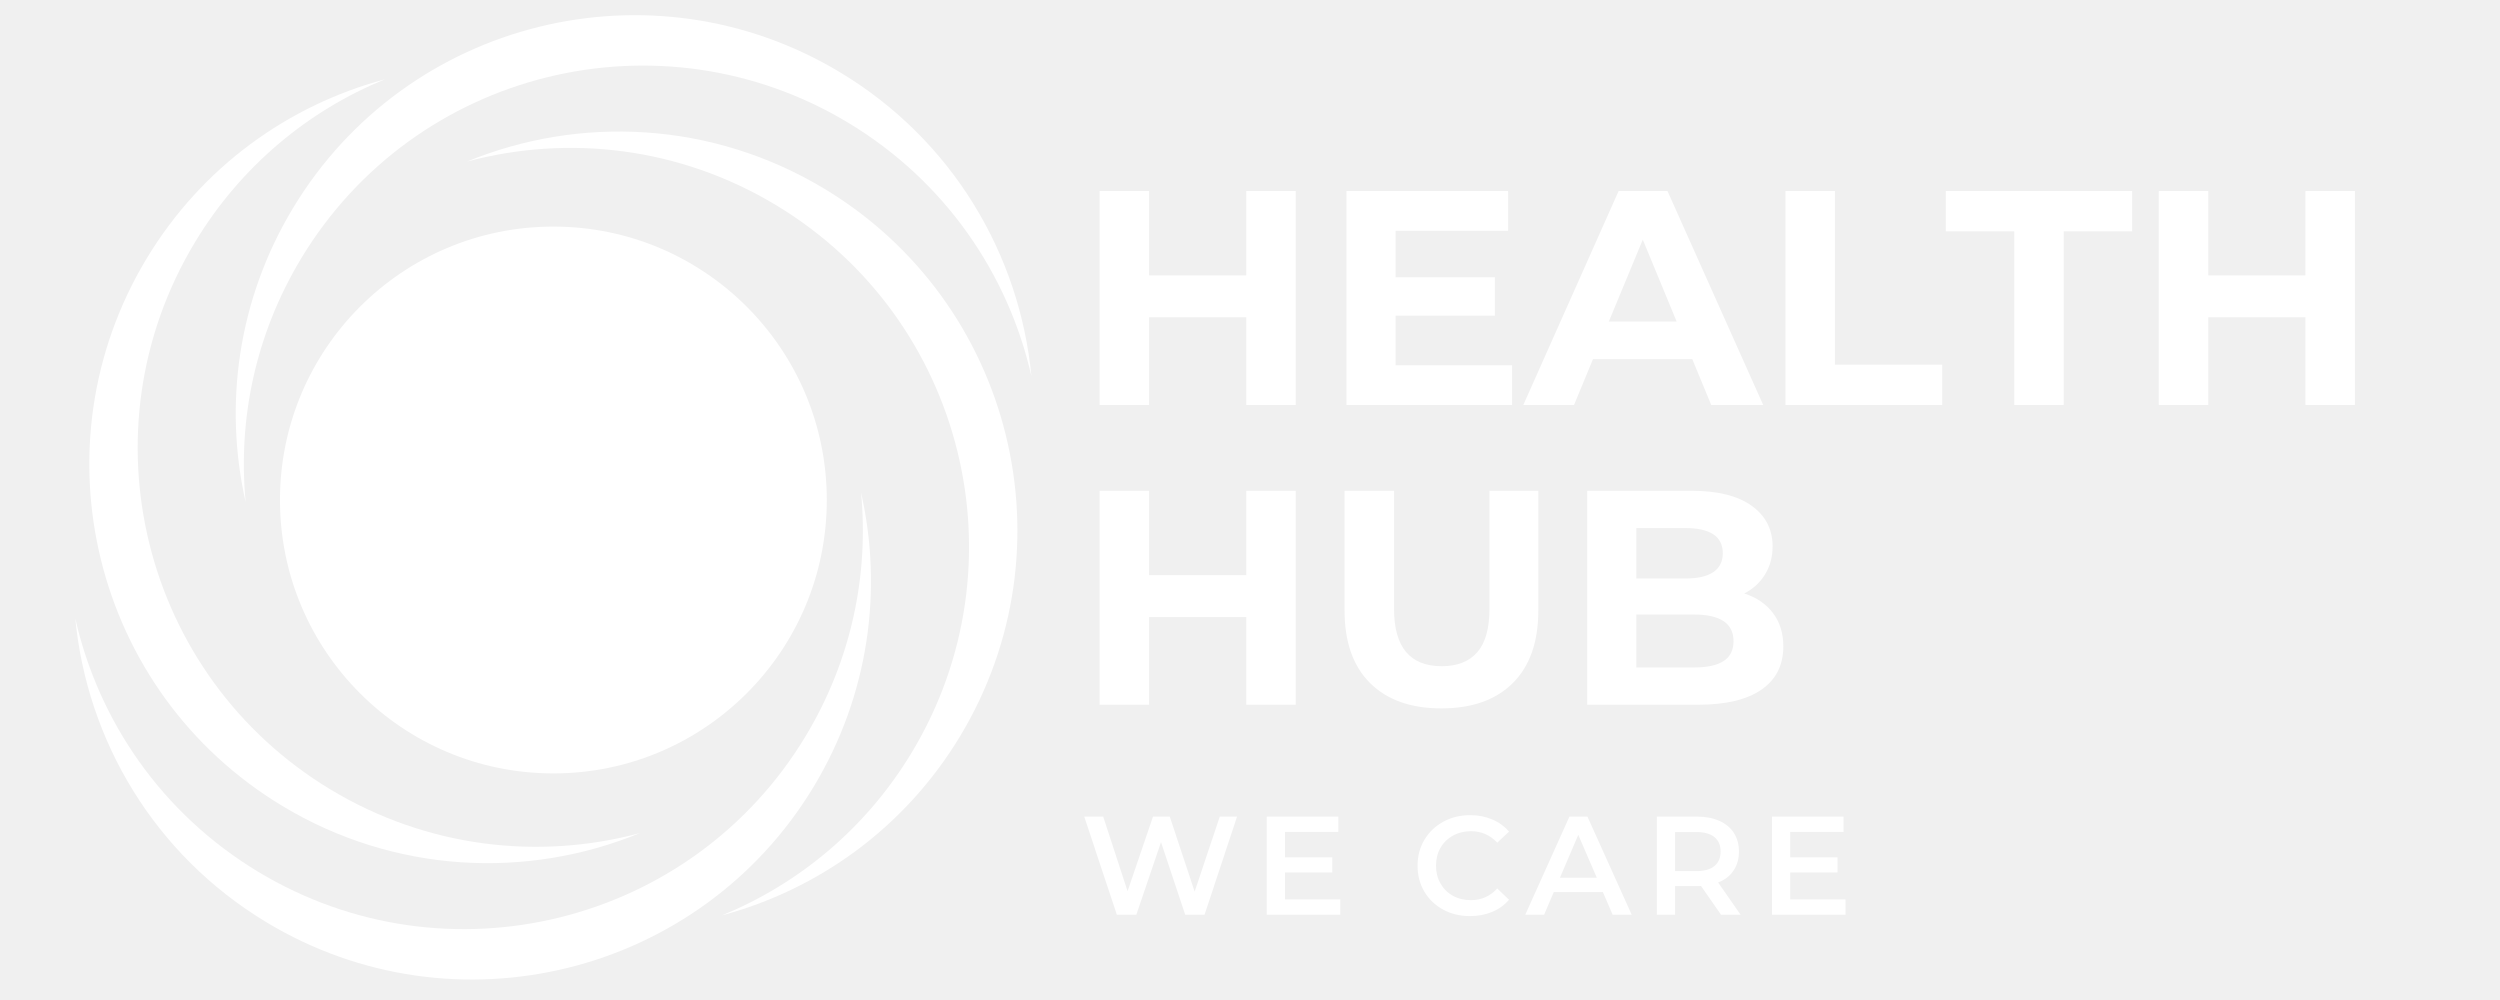
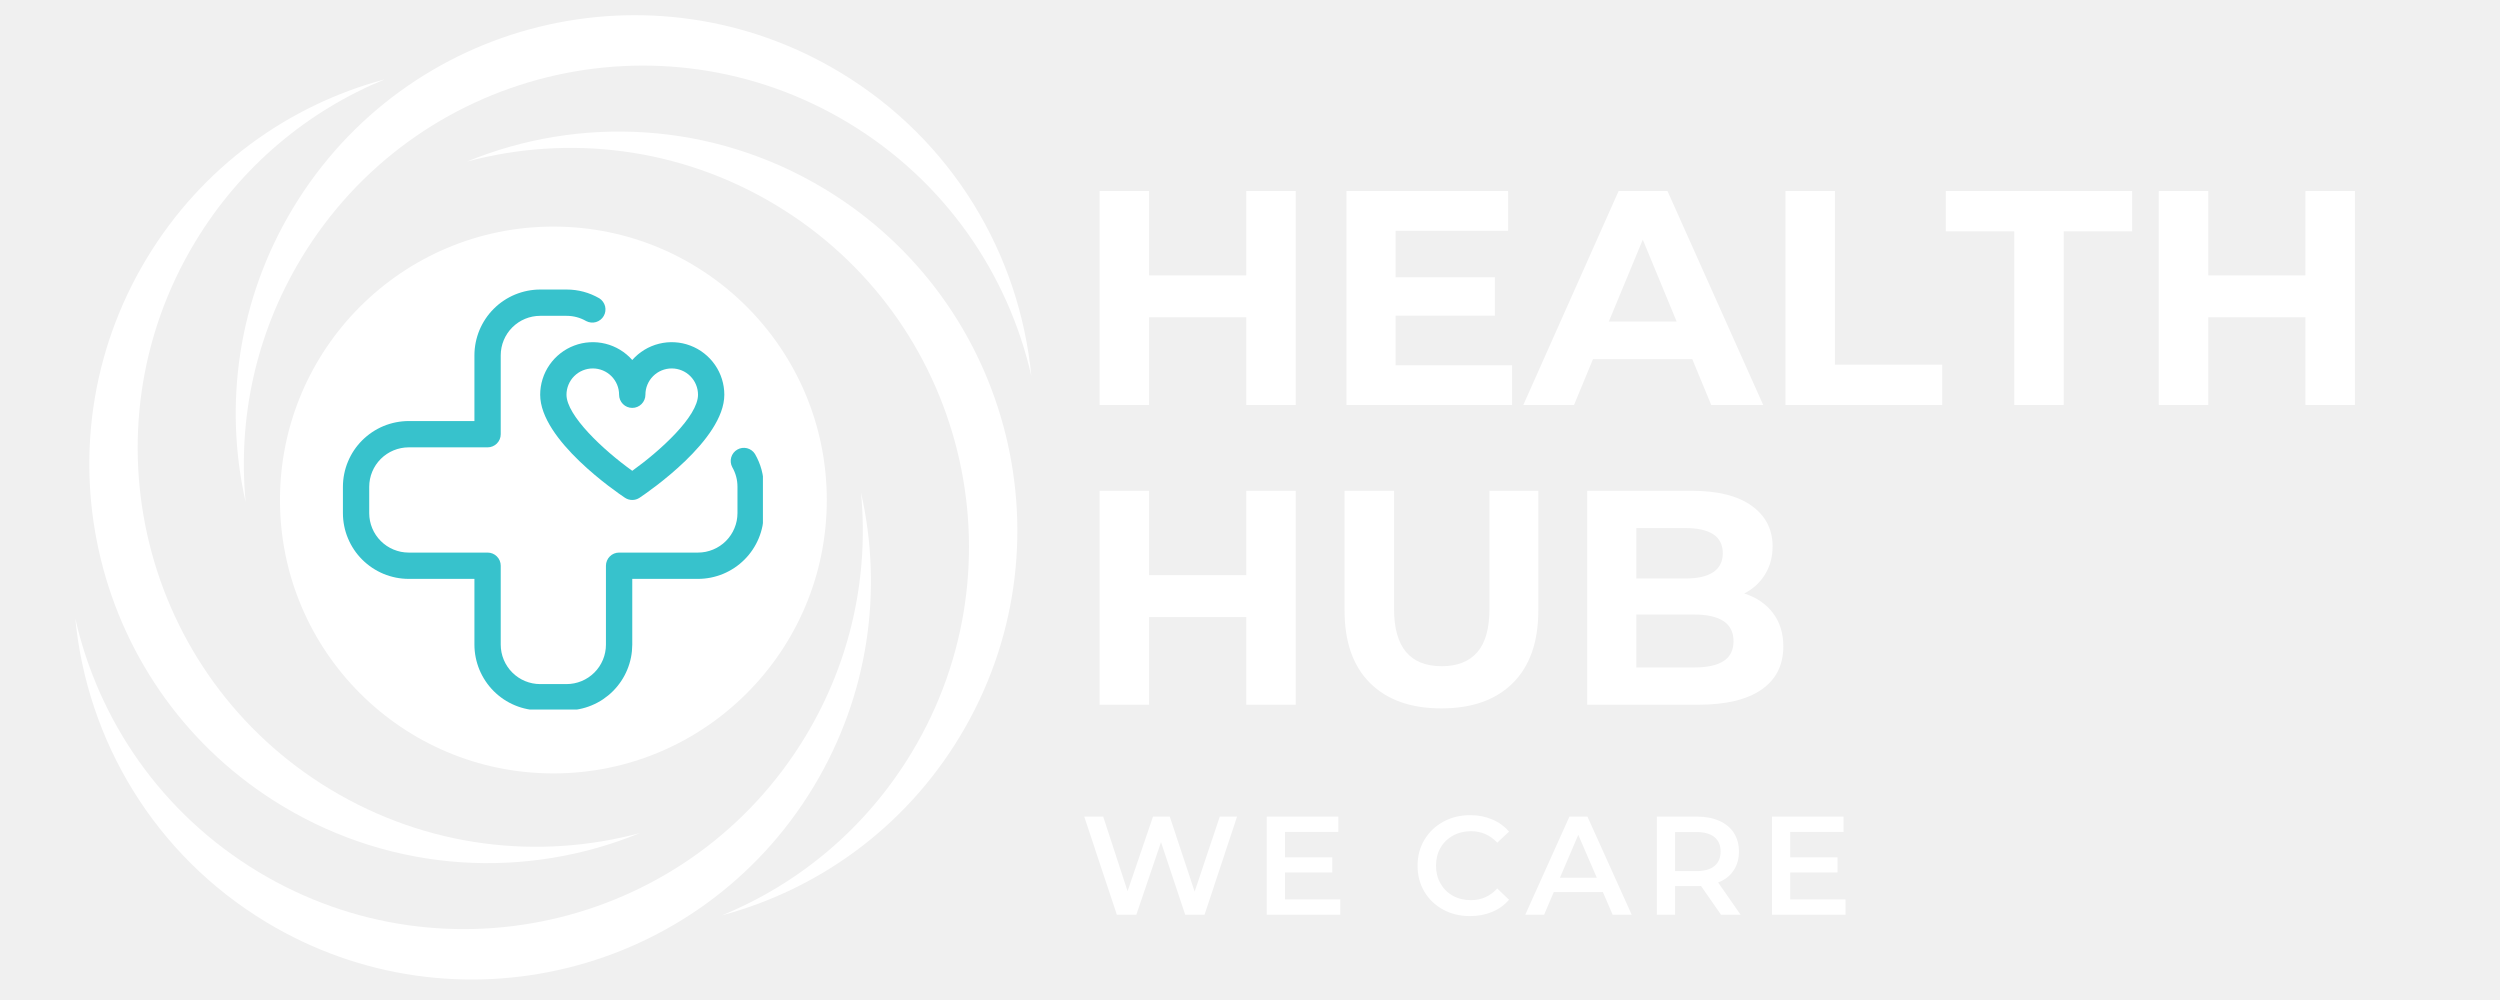
<svg xmlns="http://www.w3.org/2000/svg" width="500" zoomAndPan="magnify" viewBox="0 0 375 150" height="200" preserveAspectRatio="xMidYMid meet" version="1.0">
  <defs>
    <g />
-     <clipPath id="ef7f7f18e6">
-       <path d="M 35.344 2.379 L 154.711 2.379 L 154.711 75.387 L 35.344 75.387 Z M 35.344 2.379 " clip-rule="nonzero" />
+     <clipPath id="fd9dae2691">
+       <path d="M 35.344 2.383 L 154.703 2.383 L 154.703 75.387 L 35.344 75.387 Z M 35.344 2.383 " clip-rule="nonzero" />
    </clipPath>
-     <clipPath id="9c2af27122">
+     <clipPath id="7db092968a">
      <path d="M 41.996 33.988 L 124.02 33.988 L 124.02 116.012 L 41.996 116.012 Z M 41.996 33.988 " clip-rule="nonzero" />
    </clipPath>
-     <clipPath id="63f6c24b6f">
+     <clipPath id="4cb801c5ac">
      <path d="M 83.008 33.988 C 60.355 33.988 41.996 52.352 41.996 75 C 41.996 97.648 60.355 116.012 83.008 116.012 C 105.656 116.012 124.02 97.648 124.02 75 C 124.02 52.352 105.656 33.988 83.008 33.988 Z M 83.008 33.988 " clip-rule="nonzero" />
    </clipPath>
-     <clipPath id="51ccdae6bb">
-       <path d="M 51.438 43.43 L 114.52 43.43 L 114.52 106.512 L 51.438 106.512 Z M 51.438 43.43 " clip-rule="nonzero" />
+     <clipPath id="ecf2512d5f">
+       <path d="M 51.438 43.43 L 114.438 43.43 L 114.438 106.43 L 51.438 106.43 Z M 51.438 43.43 " clip-rule="nonzero" />
    </clipPath>
  </defs>
  <g fill="#ffffff" fill-opacity="1">
    <g transform="translate(161.1266, 60.74502)">
      <g>
        <path d="M 33.234 -32.094 L 33.234 0 L 25.812 0 L 25.812 -13.156 L 11.234 -13.156 L 11.234 0 L 3.812 0 L 3.812 -32.094 L 11.234 -32.094 L 11.234 -19.438 L 25.812 -19.438 L 25.812 -32.094 Z M 33.234 -32.094 " />
      </g>
    </g>
  </g>
  <g fill="#ffffff" fill-opacity="1">
    <g transform="translate(198.1535, 60.74502)">
      <g>
        <path d="M 28.656 -5.953 L 28.656 0 L 3.812 0 L 3.812 -32.094 L 28.062 -32.094 L 28.062 -26.125 L 11.188 -26.125 L 11.188 -19.156 L 26.078 -19.156 L 26.078 -13.391 L 11.188 -13.391 L 11.188 -5.953 Z M 28.656 -5.953 " />
      </g>
    </g>
  </g>
  <g fill="#ffffff" fill-opacity="1">
    <g transform="translate(228.9023, 60.74502)">
      <g>
        <path d="M 24.938 -6.875 L 10.047 -6.875 L 7.203 0 L -0.406 0 L 13.891 -32.094 L 21.219 -32.094 L 35.578 0 L 27.781 0 Z M 22.594 -12.516 L 17.516 -24.797 L 12.422 -12.516 Z M 22.594 -12.516 " />
      </g>
    </g>
  </g>
  <g fill="#ffffff" fill-opacity="1">
    <g transform="translate(264.0045, 60.74502)">
      <g>
        <path d="M 3.812 -32.094 L 11.234 -32.094 L 11.234 -6.047 L 27.328 -6.047 L 27.328 0 L 3.812 0 Z M 3.812 -32.094 " />
      </g>
    </g>
  </g>
  <g fill="#ffffff" fill-opacity="1">
-     <g transform="translate(291.683, 60.74502)">
+     <g transform="translate(291.6831, 60.74502)">
      <g>
        <path d="M 10.453 -26.047 L 0.188 -26.047 L 0.188 -32.094 L 28.141 -32.094 L 28.141 -26.047 L 17.875 -26.047 L 17.875 0 L 10.453 0 Z M 10.453 -26.047 " />
      </g>
    </g>
  </g>
  <g fill="#ffffff" fill-opacity="1">
    <g transform="translate(320.0031, 60.74502)">
      <g>
        <path d="M 33.234 -32.094 L 33.234 0 L 25.812 0 L 25.812 -13.156 L 11.234 -13.156 L 11.234 0 L 3.812 0 L 3.812 -32.094 L 11.234 -32.094 L 11.234 -19.438 L 25.812 -19.438 L 25.812 -32.094 Z M 33.234 -32.094 " />
      </g>
    </g>
  </g>
  <g fill="#ffffff" fill-opacity="1">
    <g transform="translate(357.0365, 60.74502)">
      <g />
    </g>
  </g>
  <g fill="#ffffff" fill-opacity="1">
    <g transform="translate(161.1266, 105.7118)">
      <g>
        <path d="M 33.234 -32.094 L 33.234 0 L 25.812 0 L 25.812 -13.156 L 11.234 -13.156 L 11.234 0 L 3.812 0 L 3.812 -32.094 L 11.234 -32.094 L 11.234 -19.438 L 25.812 -19.438 L 25.812 -32.094 Z M 33.234 -32.094 " />
      </g>
    </g>
  </g>
  <g fill="#ffffff" fill-opacity="1">
    <g transform="translate(198.1535, 105.7118)">
      <g>
        <path d="M 18.062 0.547 C 13.477 0.547 9.91 -0.719 7.359 -3.25 C 4.805 -5.789 3.531 -9.414 3.531 -14.125 L 3.531 -32.094 L 10.953 -32.094 L 10.953 -14.391 C 10.953 -8.648 13.336 -5.781 18.109 -5.781 C 20.43 -5.781 22.203 -6.473 23.422 -7.859 C 24.648 -9.254 25.266 -11.43 25.266 -14.391 L 25.266 -32.094 L 32.594 -32.094 L 32.594 -14.125 C 32.594 -9.414 31.316 -5.789 28.766 -3.25 C 26.211 -0.719 22.645 0.547 18.062 0.547 Z M 18.062 0.547 " />
      </g>
    </g>
  </g>
  <g fill="#ffffff" fill-opacity="1">
-     <g transform="translate(234.2638, 105.7118)">
+     <g transform="translate(234.2639, 105.7118)">
      <g>
        <path d="M 27.375 -16.688 C 29.207 -16.102 30.641 -15.129 31.672 -13.766 C 32.711 -12.41 33.234 -10.738 33.234 -8.75 C 33.234 -5.938 32.141 -3.773 29.953 -2.266 C 27.773 -0.754 24.594 0 20.406 0 L 3.812 0 L 3.812 -32.094 L 19.484 -32.094 C 23.398 -32.094 26.398 -31.344 28.484 -29.844 C 30.578 -28.344 31.625 -26.312 31.625 -23.75 C 31.625 -22.188 31.25 -20.789 30.5 -19.562 C 29.758 -18.344 28.719 -17.383 27.375 -16.688 Z M 11.188 -26.5 L 11.188 -18.938 L 18.562 -18.938 C 20.395 -18.938 21.785 -19.254 22.734 -19.891 C 23.68 -20.535 24.156 -21.484 24.156 -22.734 C 24.156 -23.992 23.68 -24.938 22.734 -25.562 C 21.785 -26.188 20.395 -26.5 18.562 -26.5 Z M 19.844 -5.594 C 21.801 -5.594 23.273 -5.91 24.266 -6.547 C 25.266 -7.191 25.766 -8.188 25.766 -9.531 C 25.766 -12.195 23.789 -13.531 19.844 -13.531 L 11.188 -13.531 L 11.188 -5.594 Z M 19.844 -5.594 " />
      </g>
    </g>
  </g>
  <g fill="#ffffff" fill-opacity="1">
    <g transform="translate(162.0737, 137.2114)">
      <g>
        <path d="M 23.484 -14.719 L 18.609 0 L 15.703 0 L 12.078 -10.891 L 8.375 0 L 5.453 0 L 0.562 -14.719 L 3.406 -14.719 L 7.062 -3.531 L 10.875 -14.719 L 13.391 -14.719 L 17.125 -3.469 L 20.891 -14.719 Z M 23.484 -14.719 " />
      </g>
    </g>
  </g>
  <g fill="#ffffff" fill-opacity="1">
    <g transform="translate(188.0285, 137.2114)">
      <g>
        <path d="M 13.016 -2.297 L 13.016 0 L 1.984 0 L 1.984 -14.719 L 12.719 -14.719 L 12.719 -12.422 L 4.719 -12.422 L 4.719 -8.609 L 11.812 -8.609 L 11.812 -6.344 L 4.719 -6.344 L 4.719 -2.297 Z M 13.016 -2.297 " />
      </g>
    </g>
  </g>
  <g fill="#ffffff" fill-opacity="1">
    <g transform="translate(204.0142, 137.2114)">
      <g />
    </g>
  </g>
  <g fill="#ffffff" fill-opacity="1">
    <g transform="translate(211.7132, 137.2114)">
      <g>
        <path d="M 8.797 0.203 C 7.305 0.203 5.961 -0.117 4.766 -0.766 C 3.566 -1.422 2.625 -2.32 1.938 -3.469 C 1.258 -4.613 0.922 -5.91 0.922 -7.359 C 0.922 -8.805 1.266 -10.102 1.953 -11.25 C 2.641 -12.395 3.582 -13.297 4.781 -13.953 C 5.977 -14.609 7.32 -14.938 8.812 -14.938 C 10.02 -14.938 11.117 -14.723 12.109 -14.297 C 13.109 -13.879 13.953 -13.27 14.641 -12.469 L 12.875 -10.812 C 11.801 -11.957 10.488 -12.531 8.938 -12.531 C 7.926 -12.531 7.02 -12.305 6.219 -11.859 C 5.426 -11.422 4.805 -10.812 4.359 -10.031 C 3.91 -9.25 3.688 -8.359 3.688 -7.359 C 3.688 -6.367 3.91 -5.477 4.359 -4.688 C 4.805 -3.906 5.426 -3.289 6.219 -2.844 C 7.02 -2.406 7.926 -2.188 8.938 -2.188 C 10.488 -2.188 11.801 -2.77 12.875 -3.938 L 14.641 -2.25 C 13.953 -1.445 13.102 -0.836 12.094 -0.422 C 11.094 -0.004 9.992 0.203 8.797 0.203 Z M 8.797 0.203 " />
      </g>
    </g>
  </g>
  <g fill="#ffffff" fill-opacity="1">
    <g transform="translate(228.8977, 137.2114)">
      <g>
        <path d="M 11.531 -3.406 L 4.172 -3.406 L 2.719 0 L -0.109 0 L 6.516 -14.719 L 9.219 -14.719 L 15.859 0 L 13 0 Z M 10.625 -5.547 L 7.844 -11.984 L 5.094 -5.547 Z M 10.625 -5.547 " />
      </g>
    </g>
  </g>
  <g fill="#ffffff" fill-opacity="1">
    <g transform="translate(246.5448, 137.2114)">
      <g>
        <path d="M 11.609 0 L 8.609 -4.312 C 8.473 -4.301 8.281 -4.297 8.031 -4.297 L 4.719 -4.297 L 4.719 0 L 1.984 0 L 1.984 -14.719 L 8.031 -14.719 C 9.312 -14.719 10.422 -14.504 11.359 -14.078 C 12.305 -13.66 13.031 -13.062 13.531 -12.281 C 14.039 -11.5 14.297 -10.566 14.297 -9.484 C 14.297 -8.379 14.023 -7.426 13.484 -6.625 C 12.953 -5.82 12.18 -5.227 11.172 -4.844 L 14.547 0 Z M 11.547 -9.484 C 11.547 -10.422 11.238 -11.141 10.625 -11.641 C 10.008 -12.148 9.102 -12.406 7.906 -12.406 L 4.719 -12.406 L 4.719 -6.547 L 7.906 -6.547 C 9.102 -6.547 10.008 -6.801 10.625 -7.312 C 11.238 -7.82 11.547 -8.547 11.547 -9.484 Z M 11.547 -9.484 " />
      </g>
    </g>
  </g>
  <g fill="#ffffff" fill-opacity="1">
    <g transform="translate(263.8134, 137.2114)">
      <g>
        <path d="M 13.016 -2.297 L 13.016 0 L 1.984 0 L 1.984 -14.719 L 12.719 -14.719 L 12.719 -12.422 L 4.719 -12.422 L 4.719 -8.609 L 11.812 -8.609 L 11.812 -6.344 L 4.719 -6.344 L 4.719 -2.297 Z M 13.016 -2.297 " />
      </g>
    </g>
  </g>
-   <path fill="#ffffff" d="M 144.016 110.43 C 135.703 124.211 122.715 133.434 108.309 137.301 C 119.77 132.594 129.871 124.305 136.758 112.883 C 153.812 84.598 144.707 47.832 116.422 30.781 C 101.922 22.035 85.188 20.172 70.027 24.242 C 86.941 17.293 106.816 18.16 123.68 28.328 C 151.961 45.383 161.066 82.148 144.016 110.43 " fill-opacity="1" fill-rule="evenodd" />
-   <path fill="#ffffff" d="M 21.996 38.777 C 30.305 25 43.293 15.773 57.699 11.906 C 46.238 16.613 36.137 24.906 29.25 36.328 C 12.195 64.609 21.301 101.375 49.586 118.43 C 64.086 127.172 80.82 129.035 95.98 124.965 C 79.066 131.914 59.191 131.047 42.328 120.879 C 14.047 103.828 4.941 67.062 21.996 38.777 " fill-opacity="1" fill-rule="evenodd" />
-   <path fill="#ffffff" d="M 122.055 118 C 130.363 104.219 132.457 88.426 129.156 73.879 C 130.34 86.211 127.723 99.016 120.836 110.438 C 103.781 138.719 67.016 147.828 38.734 130.773 C 24.23 122.027 14.773 108.102 11.297 92.789 C 13.047 110.996 23.09 128.168 39.953 138.332 C 68.234 155.387 105 146.281 122.055 118 " fill-opacity="1" fill-rule="evenodd" />
-   <g clip-path="url(#ef7f7f18e6)">
-     <path fill="#ffffff" d="M 43.953 31.211 C 35.645 44.988 33.551 60.781 36.852 75.328 C 35.668 62.996 38.285 50.191 45.172 38.77 C 62.227 10.488 98.992 1.383 127.273 18.434 C 141.777 27.18 151.234 41.109 154.711 56.418 C 152.961 38.215 142.918 21.039 126.059 10.875 C 97.773 -6.18 61.008 2.926 43.953 31.211 " fill-opacity="1" fill-rule="evenodd" />
+   <path fill="#ffffff" d="M 144.008 110.426 C 135.699 124.207 122.711 133.43 108.305 137.297 C 119.766 132.594 129.867 124.301 136.754 112.879 C 153.805 84.598 144.699 47.832 116.418 30.781 C 101.918 22.035 85.184 20.172 70.023 24.242 C 86.938 17.297 106.812 18.164 123.672 28.328 C 151.953 45.383 161.059 82.145 144.008 110.426 " fill-opacity="1" fill-rule="evenodd" />
+   <path fill="#ffffff" d="M 21.996 38.777 C 30.305 25 43.293 15.773 57.695 11.906 C 46.238 16.613 36.137 24.906 29.25 36.328 C 12.195 64.609 21.301 101.371 49.582 118.426 C 64.086 127.168 80.816 129.031 95.977 124.961 C 79.062 131.91 59.188 131.043 42.328 120.879 C 14.047 103.824 4.941 67.059 21.996 38.777 " fill-opacity="1" fill-rule="evenodd" />
+   <path fill="#ffffff" d="M 122.047 117.996 C 130.355 104.215 132.453 88.426 129.148 73.879 C 130.336 86.211 127.719 99.016 120.832 110.434 C 103.777 138.715 67.016 147.824 38.734 130.77 C 24.23 122.027 14.773 108.098 11.297 92.789 C 13.047 110.992 23.09 128.164 39.949 138.332 C 68.23 155.383 104.996 146.277 122.047 117.996 " fill-opacity="1" fill-rule="evenodd" />
+   <g clip-path="url(#fd9dae2691)">
+     <path fill="#ffffff" d="M 43.953 31.211 C 35.645 44.988 33.547 60.781 36.852 75.328 C 35.668 62.996 38.285 50.191 45.172 38.77 C 62.223 10.488 98.988 1.383 127.27 18.438 C 141.77 27.18 151.23 41.109 154.703 56.418 C 152.953 38.215 142.91 21.043 126.051 10.875 C 97.77 -6.176 61.008 2.93 43.953 31.211 " fill-opacity="1" fill-rule="evenodd" />
  </g>
-   <path fill="#ffffff" d="M 54.324 87.211 L 54.324 66.289 L 70.762 66.289 L 70.762 49.852 L 91.68 49.852 L 91.68 66.289 L 108.117 66.289 L 108.117 87.211 L 91.68 87.211 L 91.68 103.645 L 70.762 103.645 L 70.762 87.211 L 54.324 87.211 " fill-opacity="1" fill-rule="evenodd" />
-   <g clip-path="url(#9c2af27122)">
-     <g clip-path="url(#63f6c24b6f)">
+   <path fill="#ffffff" d="M 54.324 87.207 L 54.324 66.289 L 70.758 66.289 L 70.758 49.852 L 91.676 49.852 L 91.676 66.289 L 108.113 66.289 L 108.113 87.207 L 91.676 87.207 L 91.676 103.645 L 70.758 103.645 L 70.758 87.207 L 54.324 87.207 " fill-opacity="1" fill-rule="evenodd" />
+   <g clip-path="url(#7db092968a)">
+     <g clip-path="url(#4cb801c5ac)">
      <path fill="#ffffff" d="M 41.996 33.988 L 124.02 33.988 L 124.02 116.012 L 41.996 116.012 Z M 41.996 33.988 " fill-opacity="1" fill-rule="nonzero" />
    </g>
  </g>
-   <g clip-path="url(#51ccdae6bb)">
-     <path fill="#ffffff" d="M 84.977 106.566 L 81.031 106.566 C 80.383 106.562 79.742 106.5 79.109 106.375 C 78.473 106.246 77.855 106.059 77.258 105.809 C 76.66 105.562 76.09 105.258 75.555 104.898 C 75.016 104.539 74.516 104.129 74.059 103.672 C 73.602 103.215 73.191 102.715 72.832 102.176 C 72.473 101.641 72.168 101.07 71.922 100.473 C 71.672 99.875 71.484 99.258 71.359 98.625 C 71.23 97.988 71.168 97.348 71.168 96.699 L 71.168 86.836 L 61.301 86.836 C 60.652 86.836 60.012 86.77 59.379 86.645 C 58.742 86.516 58.125 86.328 57.527 86.082 C 56.93 85.832 56.363 85.527 55.824 85.168 C 55.285 84.809 54.789 84.398 54.328 83.941 C 53.871 83.484 53.465 82.984 53.102 82.449 C 52.742 81.91 52.438 81.34 52.191 80.742 C 51.941 80.145 51.754 79.527 51.629 78.895 C 51.5 78.258 51.438 77.617 51.438 76.969 L 51.438 73.023 C 51.438 72.375 51.5 71.734 51.629 71.102 C 51.754 70.465 51.941 69.848 52.191 69.25 C 52.438 68.652 52.742 68.086 53.102 67.547 C 53.465 67.008 53.871 66.512 54.328 66.051 C 54.789 65.594 55.285 65.188 55.824 64.824 C 56.363 64.465 56.93 64.16 57.527 63.914 C 58.125 63.664 58.742 63.477 59.379 63.352 C 60.012 63.223 60.652 63.16 61.301 63.16 L 71.168 63.16 L 71.168 53.293 C 71.168 52.648 71.23 52.008 71.359 51.371 C 71.484 50.734 71.672 50.121 71.922 49.523 C 72.168 48.922 72.473 48.355 72.832 47.816 C 73.191 47.277 73.602 46.781 74.059 46.324 C 74.516 45.863 75.016 45.457 75.555 45.098 C 76.09 44.734 76.66 44.434 77.258 44.184 C 77.855 43.938 78.473 43.75 79.109 43.621 C 79.742 43.496 80.383 43.43 81.031 43.43 L 84.977 43.43 C 86.738 43.43 88.383 43.871 89.91 44.75 C 90.125 44.887 90.305 45.059 90.453 45.266 C 90.602 45.473 90.707 45.699 90.766 45.949 C 90.828 46.195 90.84 46.445 90.805 46.695 C 90.77 46.949 90.688 47.184 90.559 47.402 C 90.434 47.625 90.27 47.812 90.066 47.969 C 89.867 48.125 89.645 48.242 89.402 48.312 C 89.156 48.383 88.906 48.406 88.656 48.379 C 88.402 48.355 88.16 48.281 87.938 48.164 C 87.02 47.637 86.035 47.375 84.977 47.375 L 81.031 47.375 C 80.641 47.375 80.258 47.414 79.875 47.488 C 79.496 47.566 79.125 47.676 78.766 47.828 C 78.406 47.977 78.066 48.156 77.742 48.375 C 77.418 48.59 77.121 48.836 76.848 49.109 C 76.57 49.383 76.324 49.684 76.109 50.008 C 75.895 50.328 75.711 50.672 75.562 51.031 C 75.414 51.391 75.301 51.758 75.227 52.141 C 75.148 52.52 75.113 52.906 75.113 53.293 L 75.113 65.133 C 75.113 65.395 75.062 65.645 74.961 65.887 C 74.863 66.129 74.719 66.344 74.535 66.527 C 74.348 66.711 74.137 66.855 73.895 66.957 C 73.652 67.055 73.402 67.105 73.141 67.105 L 61.301 67.105 C 60.914 67.105 60.527 67.145 60.148 67.219 C 59.766 67.297 59.395 67.406 59.035 67.555 C 58.676 67.703 58.336 67.887 58.012 68.102 C 57.691 68.32 57.391 68.562 57.117 68.84 C 56.84 69.113 56.598 69.414 56.379 69.734 C 56.164 70.059 55.98 70.398 55.832 70.758 C 55.684 71.117 55.574 71.488 55.496 71.871 C 55.422 72.25 55.383 72.637 55.383 73.023 L 55.383 76.969 C 55.383 77.359 55.422 77.742 55.496 78.125 C 55.574 78.508 55.684 78.875 55.832 79.234 C 55.98 79.594 56.164 79.934 56.379 80.258 C 56.598 80.582 56.84 80.879 57.117 81.156 C 57.391 81.43 57.691 81.676 58.012 81.891 C 58.336 82.109 58.676 82.289 59.035 82.438 C 59.395 82.586 59.766 82.699 60.148 82.773 C 60.527 82.852 60.914 82.891 61.301 82.891 L 73.141 82.891 C 73.402 82.891 73.652 82.938 73.895 83.039 C 74.137 83.141 74.348 83.281 74.535 83.469 C 74.719 83.652 74.863 83.867 74.961 84.105 C 75.062 84.348 75.113 84.602 75.113 84.863 L 75.113 96.699 C 75.113 97.09 75.148 97.473 75.227 97.855 C 75.301 98.234 75.414 98.605 75.562 98.965 C 75.711 99.324 75.895 99.664 76.109 99.988 C 76.324 100.312 76.57 100.609 76.848 100.887 C 77.121 101.16 77.418 101.406 77.742 101.621 C 78.066 101.836 78.406 102.02 78.766 102.168 C 79.125 102.316 79.496 102.43 79.875 102.504 C 80.258 102.582 80.641 102.617 81.031 102.617 L 84.977 102.617 C 85.367 102.617 85.75 102.582 86.133 102.504 C 86.512 102.43 86.883 102.316 87.242 102.168 C 87.602 102.02 87.941 101.836 88.266 101.621 C 88.59 101.406 88.887 101.16 89.164 100.887 C 89.438 100.609 89.684 100.312 89.898 99.988 C 90.113 99.664 90.297 99.324 90.445 98.965 C 90.594 98.605 90.707 98.234 90.781 97.855 C 90.859 97.473 90.895 97.09 90.895 96.699 L 90.895 84.863 C 90.895 84.602 90.945 84.348 91.047 84.105 C 91.145 83.867 91.289 83.652 91.473 83.469 C 91.66 83.281 91.871 83.141 92.113 83.039 C 92.355 82.938 92.605 82.891 92.867 82.891 L 104.707 82.891 C 105.094 82.891 105.48 82.852 105.863 82.773 C 106.242 82.699 106.613 82.586 106.973 82.438 C 107.332 82.289 107.672 82.109 107.996 81.891 C 108.316 81.676 108.617 81.43 108.891 81.156 C 109.168 80.879 109.414 80.582 109.629 80.258 C 109.844 79.934 110.027 79.594 110.176 79.234 C 110.324 78.875 110.438 78.508 110.512 78.125 C 110.586 77.742 110.625 77.359 110.625 76.969 L 110.625 73.023 C 110.625 71.969 110.363 70.98 109.836 70.066 C 109.719 69.84 109.648 69.602 109.621 69.348 C 109.598 69.094 109.617 68.844 109.691 68.602 C 109.762 68.355 109.875 68.133 110.031 67.934 C 110.188 67.734 110.375 67.57 110.598 67.441 C 110.816 67.316 111.055 67.234 111.305 67.195 C 111.559 67.16 111.809 67.172 112.055 67.234 C 112.301 67.293 112.527 67.398 112.734 67.547 C 112.941 67.695 113.113 67.879 113.25 68.094 C 114.133 69.617 114.574 71.262 114.57 73.023 L 114.57 76.969 C 114.57 77.617 114.508 78.258 114.379 78.895 C 114.254 79.527 114.066 80.145 113.816 80.742 C 113.57 81.34 113.266 81.91 112.906 82.449 C 112.547 82.984 112.137 83.484 111.68 83.941 C 111.223 84.398 110.723 84.809 110.184 85.168 C 109.645 85.527 109.078 85.832 108.48 86.082 C 107.883 86.328 107.266 86.516 106.629 86.645 C 105.996 86.77 105.355 86.836 104.707 86.836 L 94.844 86.836 L 94.844 96.699 C 94.84 97.348 94.777 97.988 94.652 98.625 C 94.523 99.258 94.336 99.875 94.086 100.473 C 93.84 101.07 93.535 101.641 93.176 102.176 C 92.816 102.715 92.406 103.215 91.949 103.672 C 91.492 104.129 90.992 104.539 90.453 104.898 C 89.918 105.258 89.348 105.562 88.75 105.809 C 88.152 106.059 87.535 106.246 86.902 106.375 C 86.266 106.5 85.625 106.562 84.977 106.566 Z M 84.977 106.566 " fill-opacity="1" fill-rule="nonzero" />
+   <g clip-path="url(#ecf2512d5f)">
+     <path fill="#37c2cc" d="M 84.973 106.559 L 81.027 106.559 C 80.383 106.559 79.738 106.496 79.105 106.367 C 78.469 106.242 77.855 106.055 77.254 105.805 C 76.656 105.559 76.09 105.254 75.551 104.895 C 75.012 104.531 74.516 104.125 74.059 103.668 C 73.598 103.207 73.191 102.711 72.832 102.172 C 72.473 101.633 72.168 101.066 71.918 100.469 C 71.672 99.871 71.484 99.254 71.355 98.617 C 71.23 97.984 71.164 97.344 71.164 96.695 L 71.164 86.832 L 61.301 86.832 C 60.652 86.832 60.012 86.766 59.379 86.641 C 58.742 86.512 58.125 86.324 57.527 86.078 C 56.93 85.828 56.363 85.523 55.824 85.164 C 55.285 84.805 54.789 84.395 54.328 83.938 C 53.871 83.48 53.461 82.984 53.102 82.445 C 52.742 81.906 52.438 81.34 52.191 80.738 C 51.941 80.141 51.754 79.527 51.629 78.891 C 51.5 78.254 51.438 77.613 51.438 76.969 L 51.438 73.023 C 51.438 72.375 51.5 71.734 51.629 71.098 C 51.754 70.465 51.941 69.848 52.191 69.25 C 52.438 68.652 52.742 68.082 53.102 67.543 C 53.461 67.008 53.871 66.508 54.328 66.051 C 54.789 65.594 55.285 65.184 55.824 64.824 C 56.363 64.465 56.93 64.16 57.527 63.91 C 58.125 63.664 58.742 63.477 59.379 63.348 C 60.012 63.223 60.652 63.16 61.301 63.156 L 71.164 63.156 L 71.164 53.293 C 71.164 52.645 71.23 52.004 71.355 51.371 C 71.484 50.734 71.672 50.117 71.918 49.52 C 72.168 48.922 72.473 48.355 72.832 47.816 C 73.191 47.277 73.598 46.781 74.059 46.324 C 74.516 45.863 75.012 45.457 75.551 45.098 C 76.09 44.734 76.656 44.434 77.254 44.184 C 77.855 43.938 78.469 43.75 79.105 43.621 C 79.738 43.496 80.383 43.43 81.027 43.43 L 84.973 43.43 C 86.738 43.43 88.379 43.871 89.906 44.75 C 90.121 44.887 90.301 45.059 90.449 45.266 C 90.598 45.473 90.703 45.699 90.766 45.945 C 90.824 46.195 90.836 46.445 90.801 46.695 C 90.766 46.949 90.684 47.184 90.555 47.402 C 90.43 47.625 90.266 47.812 90.062 47.969 C 89.863 48.125 89.641 48.242 89.398 48.312 C 89.152 48.383 88.902 48.406 88.652 48.379 C 88.398 48.355 88.16 48.281 87.934 48.164 C 87.016 47.637 86.031 47.375 84.973 47.375 L 81.027 47.375 C 80.641 47.375 80.254 47.414 79.875 47.488 C 79.492 47.566 79.121 47.676 78.766 47.824 C 78.406 47.977 78.062 48.156 77.742 48.371 C 77.418 48.59 77.117 48.836 76.844 49.109 C 76.57 49.383 76.324 49.684 76.109 50.004 C 75.891 50.328 75.711 50.672 75.562 51.027 C 75.41 51.387 75.301 51.758 75.223 52.141 C 75.148 52.52 75.109 52.906 75.109 53.293 L 75.109 65.129 C 75.109 65.391 75.059 65.645 74.961 65.887 C 74.859 66.129 74.719 66.34 74.531 66.527 C 74.348 66.711 74.133 66.852 73.891 66.953 C 73.652 67.055 73.398 67.102 73.137 67.102 L 61.301 67.102 C 60.914 67.102 60.527 67.141 60.145 67.219 C 59.766 67.293 59.395 67.406 59.035 67.555 C 58.676 67.703 58.336 67.887 58.012 68.102 C 57.691 68.316 57.391 68.562 57.117 68.836 C 56.84 69.113 56.598 69.41 56.379 69.734 C 56.164 70.059 55.98 70.398 55.832 70.758 C 55.684 71.117 55.57 71.484 55.496 71.867 C 55.422 72.25 55.383 72.633 55.383 73.023 L 55.383 76.969 C 55.383 77.355 55.422 77.742 55.496 78.121 C 55.57 78.504 55.684 78.871 55.832 79.23 C 55.98 79.59 56.164 79.934 56.379 80.254 C 56.598 80.578 56.84 80.879 57.117 81.152 C 57.391 81.426 57.691 81.672 58.012 81.887 C 58.336 82.105 58.676 82.285 59.035 82.434 C 59.395 82.582 59.766 82.695 60.145 82.773 C 60.527 82.848 60.914 82.887 61.301 82.887 L 73.137 82.887 C 73.398 82.887 73.652 82.938 73.891 83.035 C 74.133 83.137 74.348 83.277 74.531 83.465 C 74.719 83.648 74.859 83.863 74.961 84.102 C 75.059 84.344 75.109 84.598 75.109 84.859 L 75.109 96.695 C 75.109 97.082 75.148 97.469 75.223 97.848 C 75.301 98.23 75.41 98.602 75.562 98.961 C 75.711 99.32 75.891 99.66 76.109 99.984 C 76.324 100.305 76.57 100.605 76.844 100.879 C 77.117 101.156 77.418 101.398 77.742 101.617 C 78.062 101.832 78.406 102.016 78.766 102.164 C 79.121 102.312 79.492 102.422 79.875 102.5 C 80.254 102.574 80.641 102.613 81.027 102.613 L 84.973 102.613 C 85.363 102.613 85.746 102.574 86.129 102.5 C 86.512 102.422 86.879 102.312 87.238 102.164 C 87.598 102.016 87.938 101.832 88.262 101.617 C 88.586 101.398 88.883 101.156 89.16 100.879 C 89.434 100.605 89.68 100.305 89.895 99.984 C 90.109 99.66 90.293 99.32 90.441 98.961 C 90.59 98.602 90.703 98.23 90.777 97.848 C 90.855 97.469 90.891 97.082 90.891 96.695 L 90.891 84.859 C 90.891 84.598 90.941 84.344 91.043 84.102 C 91.145 83.863 91.285 83.648 91.469 83.465 C 91.656 83.277 91.867 83.137 92.109 83.035 C 92.352 82.938 92.605 82.887 92.863 82.887 L 104.703 82.887 C 105.09 82.887 105.477 82.848 105.855 82.773 C 106.238 82.695 106.609 82.582 106.965 82.434 C 107.324 82.285 107.668 82.105 107.988 81.887 C 108.312 81.672 108.613 81.426 108.887 81.152 C 109.16 80.879 109.406 80.578 109.621 80.254 C 109.84 79.934 110.02 79.59 110.168 79.23 C 110.32 78.871 110.43 78.504 110.508 78.121 C 110.582 77.742 110.621 77.355 110.621 76.969 L 110.621 73.023 C 110.621 71.965 110.359 70.98 109.832 70.062 C 109.715 69.836 109.641 69.598 109.617 69.344 C 109.59 69.09 109.613 68.844 109.684 68.598 C 109.754 68.355 109.871 68.133 110.027 67.93 C 110.184 67.73 110.371 67.566 110.594 67.441 C 110.812 67.312 111.047 67.23 111.301 67.195 C 111.551 67.16 111.801 67.172 112.047 67.23 C 112.297 67.293 112.523 67.398 112.73 67.547 C 112.938 67.695 113.109 67.875 113.242 68.09 C 114.125 69.617 114.566 71.258 114.566 73.023 L 114.566 76.969 C 114.566 77.613 114.5 78.254 114.375 78.891 C 114.246 79.527 114.059 80.141 113.812 80.738 C 113.562 81.34 113.258 81.906 112.898 82.445 C 112.539 82.984 112.133 83.48 111.672 83.938 C 111.215 84.395 110.719 84.805 110.18 85.164 C 109.641 85.523 109.074 85.828 108.477 86.078 C 107.875 86.324 107.262 86.512 106.625 86.641 C 105.992 86.766 105.348 86.832 104.703 86.832 L 94.84 86.832 L 94.84 96.695 C 94.836 97.344 94.773 97.984 94.648 98.617 C 94.52 99.254 94.332 99.871 94.082 100.469 C 93.836 101.066 93.531 101.633 93.172 102.172 C 92.812 102.711 92.402 103.207 91.945 103.668 C 91.488 104.125 90.988 104.531 90.453 104.895 C 89.914 105.254 89.344 105.559 88.746 105.805 C 88.148 106.055 87.531 106.242 86.898 106.367 C 86.262 106.496 85.621 106.559 84.973 106.559 Z M 84.973 106.559 " fill-opacity="1" fill-rule="nonzero" />
  </g>
-   <path fill="#ffffff" d="M 94.844 74.996 C 94.445 74.996 94.078 74.887 93.746 74.664 C 92.445 73.797 81.031 65.992 81.031 59.215 C 81.031 58.414 81.152 57.629 81.391 56.863 C 81.629 56.102 81.977 55.387 82.434 54.73 C 82.891 54.07 83.434 53.492 84.062 53 C 84.695 52.508 85.387 52.117 86.137 51.836 C 86.887 51.555 87.66 51.387 88.461 51.34 C 89.258 51.293 90.047 51.367 90.824 51.559 C 91.605 51.754 92.336 52.059 93.02 52.473 C 93.703 52.891 94.312 53.398 94.844 54 C 95.371 53.398 95.98 52.891 96.664 52.473 C 97.348 52.059 98.082 51.754 98.859 51.559 C 99.637 51.367 100.426 51.293 101.223 51.34 C 102.023 51.387 102.797 51.555 103.547 51.836 C 104.297 52.117 104.988 52.508 105.621 53 C 106.25 53.492 106.793 54.07 107.25 54.73 C 107.707 55.387 108.055 56.102 108.293 56.863 C 108.531 57.629 108.652 58.414 108.652 59.215 C 108.652 65.992 97.238 73.797 95.938 74.664 C 95.605 74.887 95.242 74.996 94.844 74.996 Z M 88.922 55.27 C 88.398 55.27 87.895 55.367 87.414 55.566 C 86.93 55.77 86.504 56.055 86.133 56.422 C 85.762 56.793 85.477 57.219 85.277 57.703 C 85.078 58.188 84.977 58.691 84.977 59.215 C 84.977 62.305 90.426 67.461 94.844 70.625 C 99.047 67.609 104.707 62.457 104.707 59.215 C 104.707 58.691 104.605 58.188 104.406 57.703 C 104.207 57.219 103.922 56.793 103.551 56.422 C 103.18 56.055 102.754 55.77 102.27 55.566 C 101.789 55.367 101.285 55.27 100.762 55.27 C 100.238 55.27 99.734 55.367 99.25 55.566 C 98.766 55.77 98.34 56.055 97.969 56.422 C 97.602 56.793 97.316 57.219 97.113 57.703 C 96.914 58.188 96.816 58.691 96.816 59.215 C 96.816 59.477 96.766 59.727 96.664 59.969 C 96.566 60.211 96.422 60.422 96.238 60.609 C 96.051 60.793 95.84 60.938 95.598 61.035 C 95.355 61.137 95.105 61.188 94.844 61.188 C 94.582 61.188 94.328 61.137 94.086 61.035 C 93.844 60.938 93.633 60.793 93.445 60.609 C 93.262 60.422 93.121 60.211 93.02 59.969 C 92.918 59.727 92.867 59.477 92.867 59.215 C 92.867 58.691 92.77 58.188 92.57 57.703 C 92.367 57.219 92.082 56.793 91.715 56.422 C 91.344 56.055 90.918 55.77 90.434 55.566 C 89.949 55.367 89.445 55.27 88.922 55.27 Z M 88.922 55.27 " fill-opacity="1" fill-rule="nonzero" />
+   <path fill="#37c2cc" d="M 94.84 74.996 C 94.441 74.996 94.074 74.883 93.742 74.664 C 92.441 73.797 81.027 65.992 81.027 59.211 C 81.027 58.41 81.148 57.629 81.387 56.863 C 81.625 56.098 81.973 55.387 82.43 54.727 C 82.887 54.07 83.43 53.492 84.062 53 C 84.691 52.508 85.383 52.117 86.133 51.836 C 86.883 51.551 87.656 51.387 88.457 51.34 C 89.258 51.293 90.043 51.367 90.824 51.559 C 91.602 51.754 92.332 52.059 93.016 52.473 C 93.699 52.891 94.309 53.398 94.84 54 C 95.367 53.398 95.977 52.891 96.66 52.473 C 97.344 52.059 98.074 51.754 98.855 51.559 C 99.633 51.367 100.418 51.293 101.219 51.34 C 102.02 51.387 102.793 51.551 103.543 51.836 C 104.293 52.117 104.984 52.508 105.613 53 C 106.246 53.492 106.789 54.07 107.246 54.727 C 107.703 55.387 108.051 56.098 108.289 56.863 C 108.527 57.629 108.648 58.41 108.648 59.211 C 108.648 65.992 97.234 73.797 95.934 74.664 C 95.602 74.883 95.238 74.996 94.84 74.996 Z M 88.918 55.266 C 88.395 55.266 87.895 55.367 87.41 55.566 C 86.926 55.766 86.5 56.051 86.129 56.422 C 85.758 56.793 85.477 57.219 85.273 57.703 C 85.074 58.188 84.973 58.688 84.973 59.211 C 84.973 62.305 90.422 67.461 94.84 70.621 C 99.043 67.609 104.703 62.457 104.703 59.211 C 104.703 58.688 104.602 58.188 104.402 57.703 C 104.203 57.219 103.918 56.793 103.547 56.422 C 103.176 56.051 102.75 55.766 102.266 55.566 C 101.781 55.367 101.281 55.266 100.758 55.266 C 100.234 55.266 99.73 55.367 99.246 55.566 C 98.762 55.766 98.336 56.051 97.965 56.422 C 97.598 56.793 97.312 57.219 97.109 57.703 C 96.91 58.188 96.812 58.688 96.812 59.211 C 96.812 59.473 96.762 59.727 96.66 59.969 C 96.559 60.207 96.418 60.422 96.234 60.605 C 96.047 60.793 95.836 60.934 95.594 61.035 C 95.352 61.137 95.098 61.184 94.84 61.184 C 94.578 61.184 94.324 61.137 94.082 61.035 C 93.84 60.934 93.629 60.793 93.441 60.605 C 93.258 60.422 93.117 60.207 93.016 59.969 C 92.914 59.727 92.863 59.473 92.863 59.211 C 92.863 58.688 92.766 58.188 92.566 57.703 C 92.363 57.219 92.078 56.793 91.711 56.422 C 91.34 56.051 90.914 55.766 90.43 55.566 C 89.945 55.367 89.441 55.266 88.918 55.266 Z M 88.918 55.266 " fill-opacity="1" fill-rule="nonzero" />
</svg>
